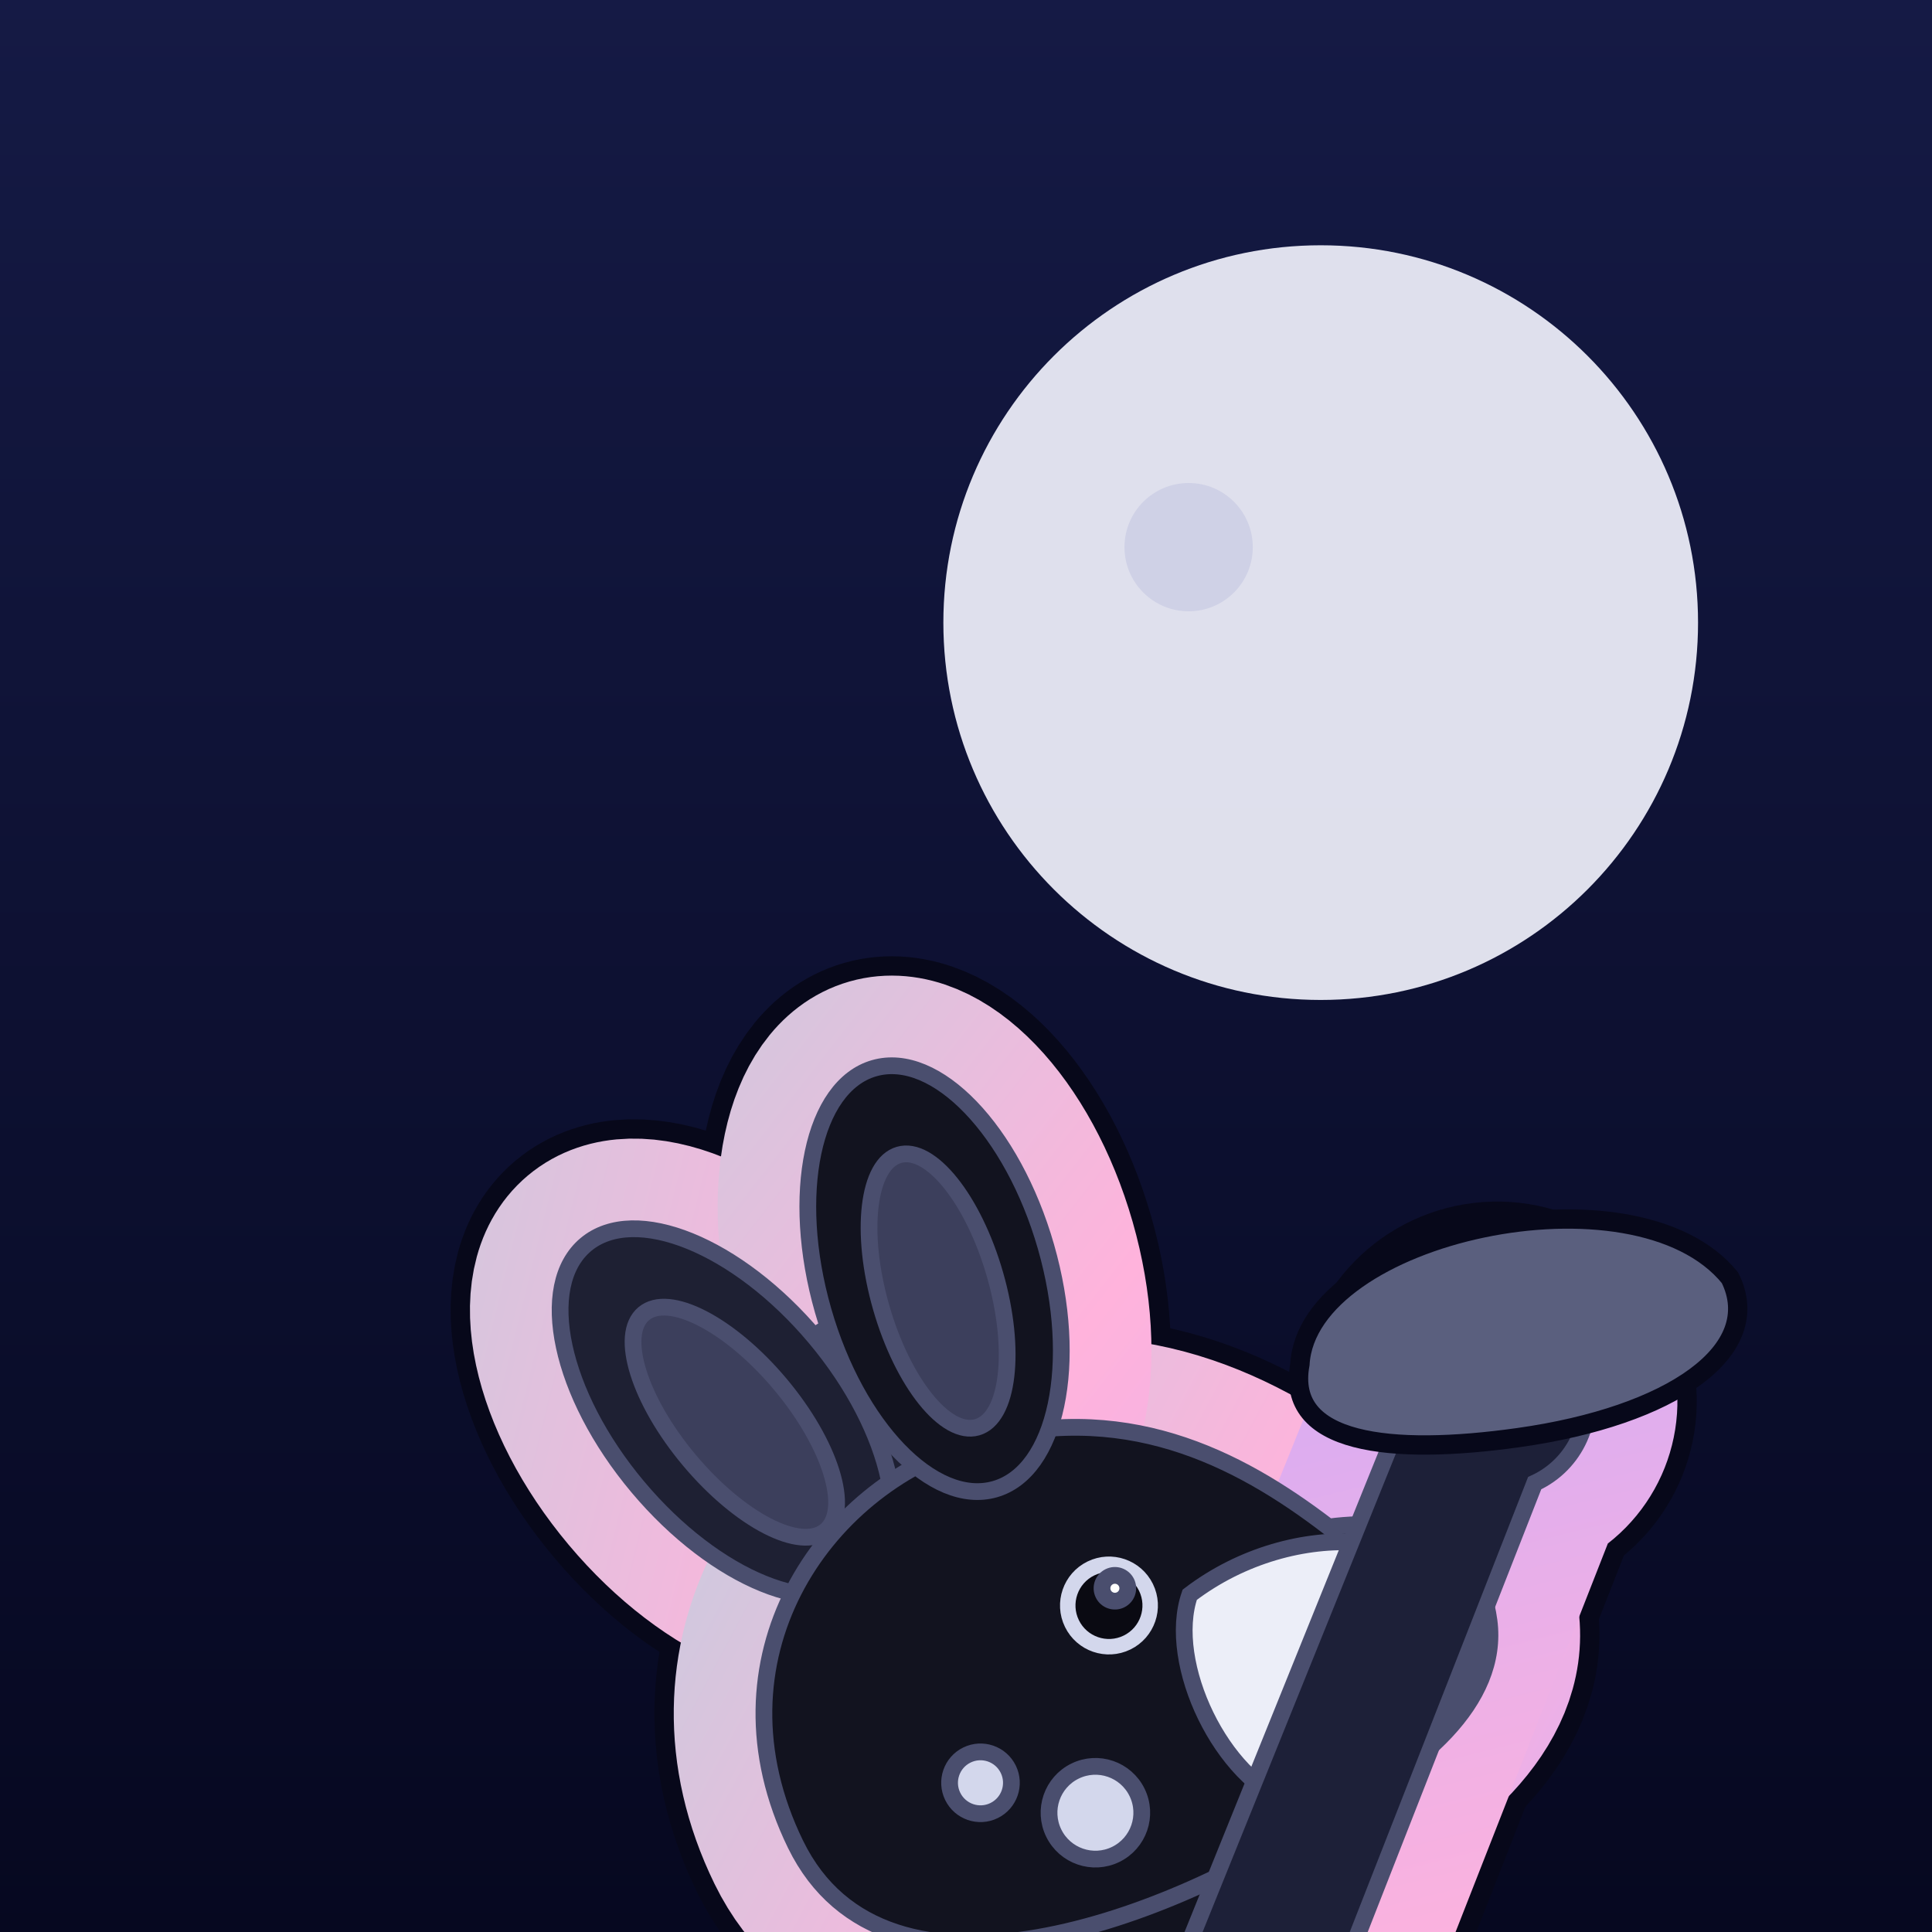
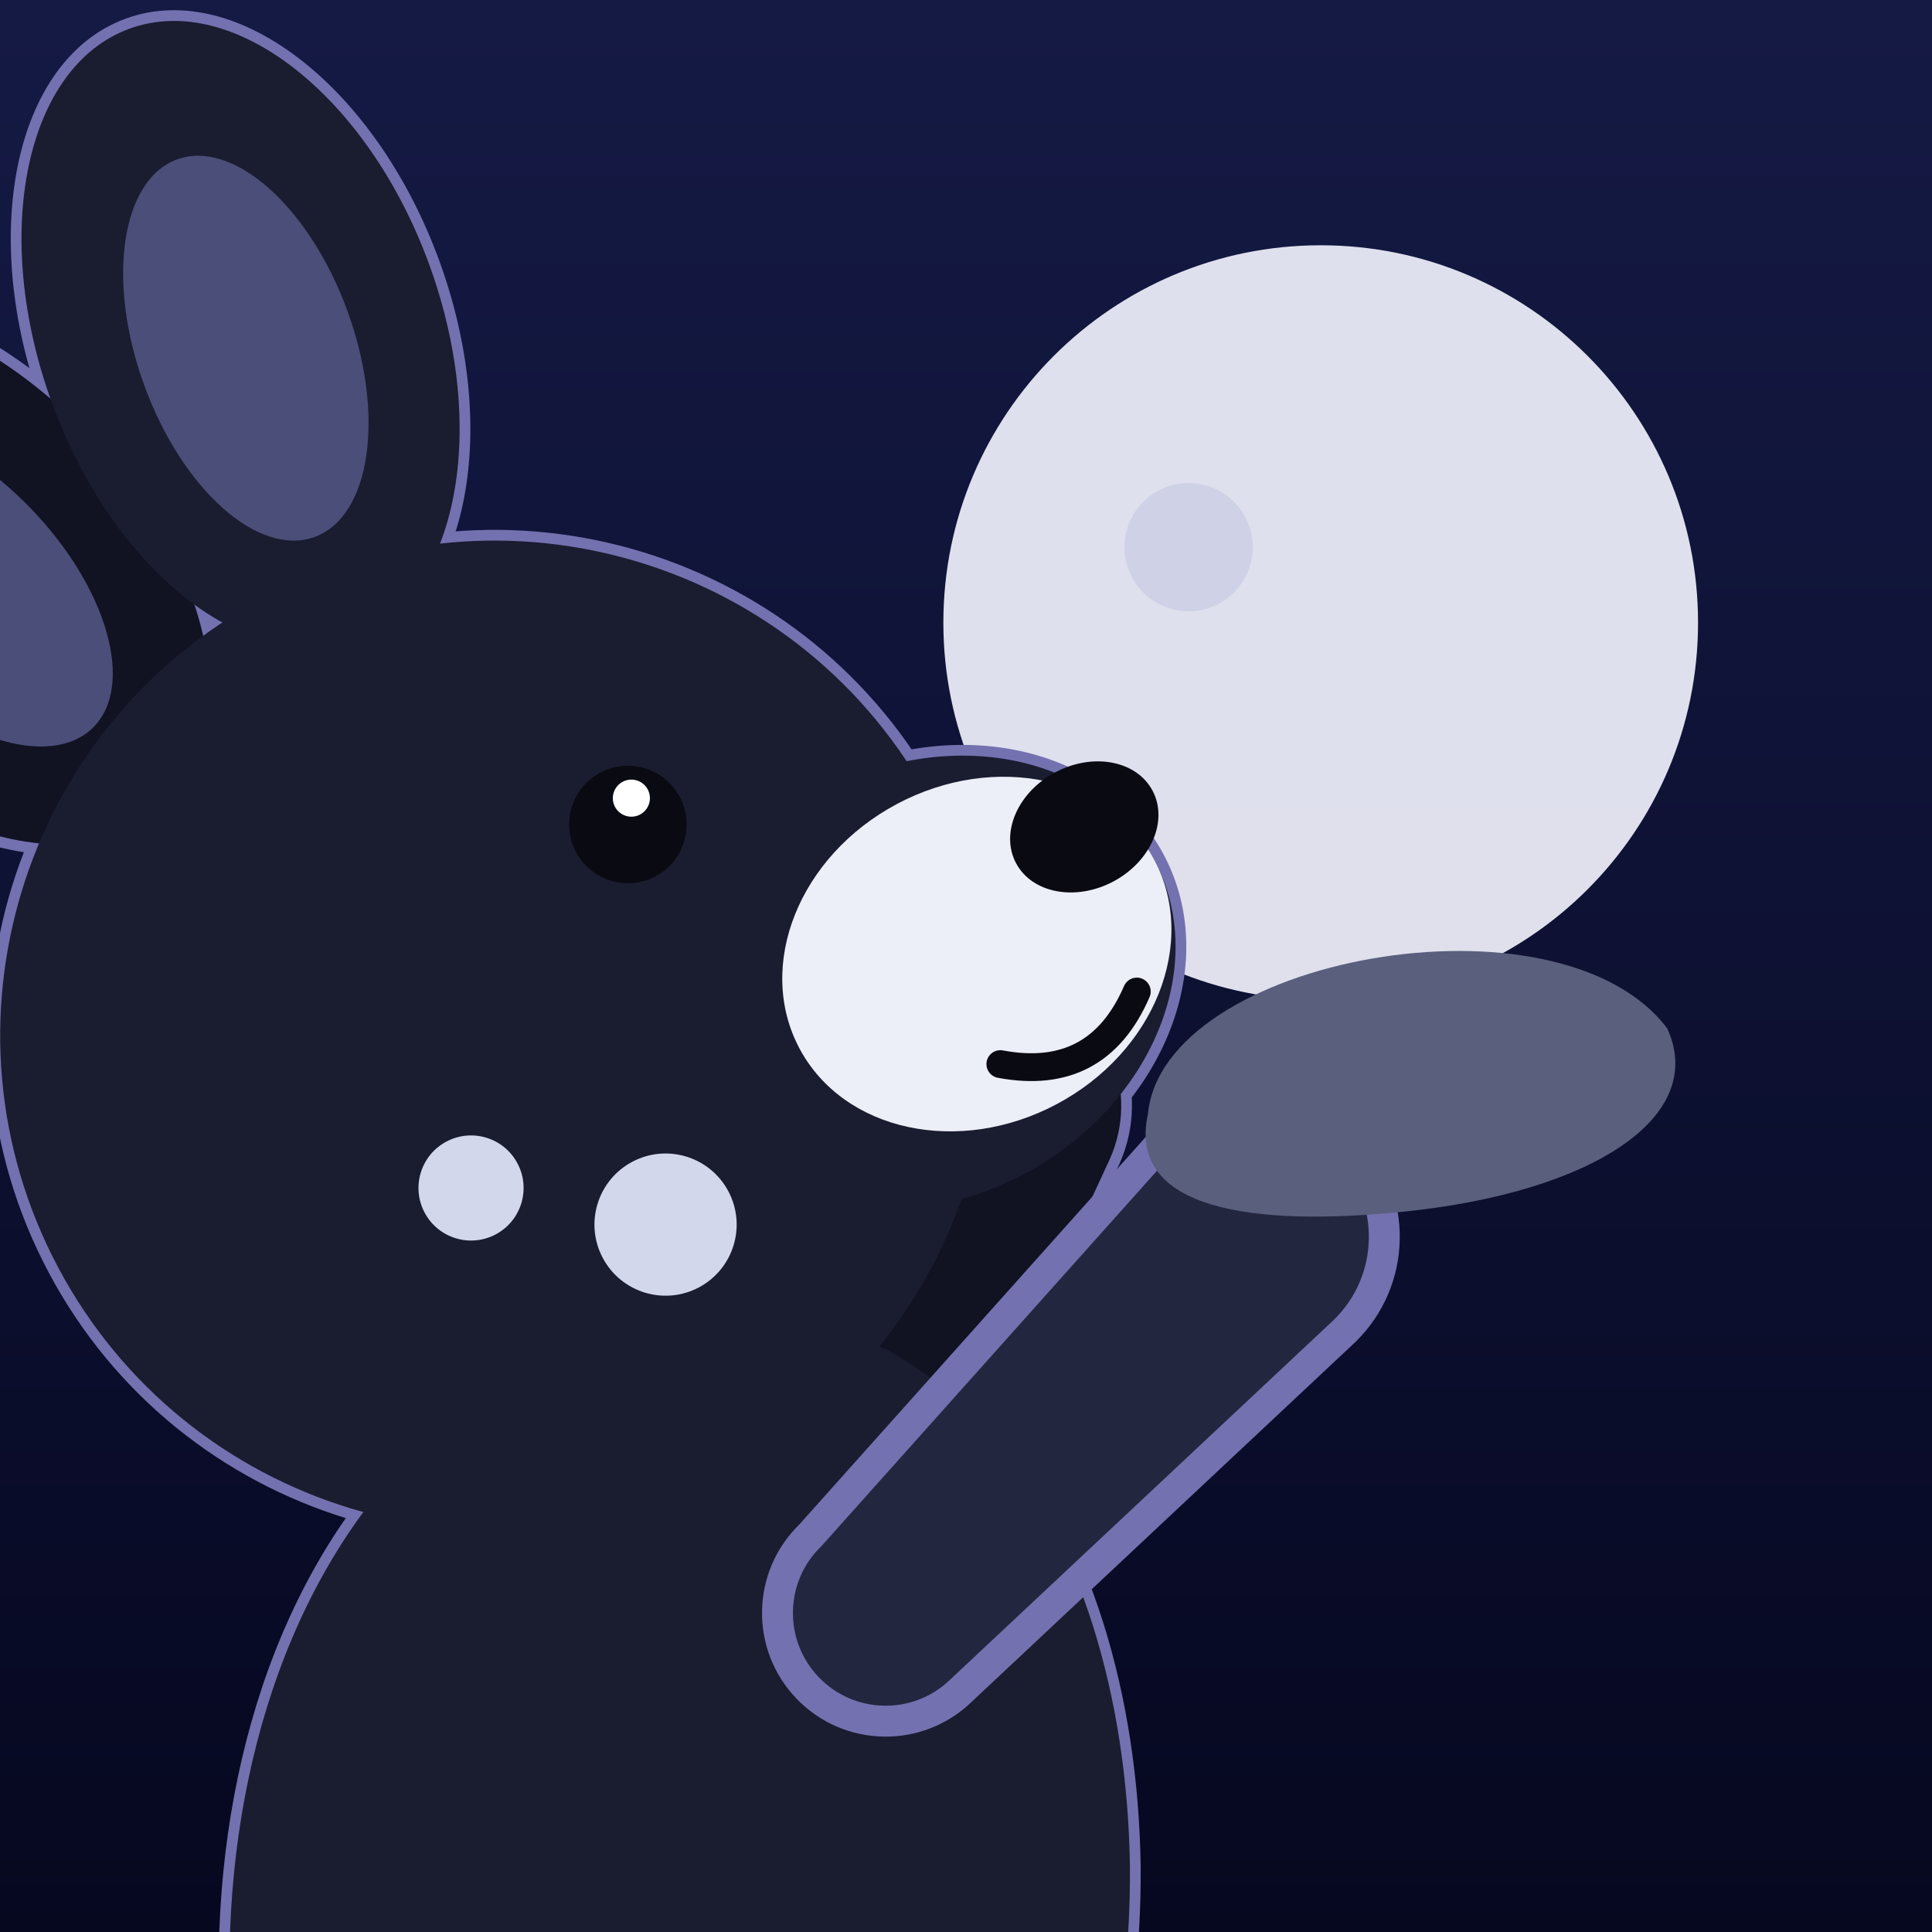
<svg xmlns="http://www.w3.org/2000/svg" viewBox="0 0 1024 1024" width="1024" height="1024" role="img" aria-label="App icon, Crimp">
  <defs>
    <clipPath id="ic-crimp-1024">
      <rect width="1024" height="1024" rx="0" />
    </clipPath>
    <linearGradient id="ib-crimp-1024" x1="0" y1="0" x2="0" y2="1">
      <stop offset="0" stop-color="#151A45" />
      <stop offset="1" stop-color="#060820" />
    </linearGradient>
  </defs>
  <g clip-path="url(#ic-crimp-1024)">
    <rect width="1024" height="1024" fill="url(#ib-crimp-1024)" />
    <circle cx="700" cy="330" r="200" fill="#E9EAF6" opacity=".95" />
    <circle cx="630" cy="290" r="34" fill="#CFD1E6" />
-     <svg x="0" y="0" width="1024" height="1024" viewBox="-90 -215 150 150" preserveAspectRatio="xMidYMid slice">
-       <defs>
-         <linearGradient id="r2" gradientUnits="userSpaceOnUse" x1="-80" y1="-180" x2="80" y2="40">
-           <stop offset="0" stop-color="#C2A8FF" />
-           <stop offset=".35" stop-color="#8FE6E0" />
-           <stop offset=".7" stop-color="#FFB3DC" />
-           <stop offset="1" stop-color="#C2A8FF" />
-         </linearGradient>
-       </defs>
-       <g fill="#07081A" stroke="#07081A" stroke-width="17" stroke-linejoin="round">
+     <svg x="0" y="0" width="1024" height="1024" viewBox="-44 -150 125 125" preserveAspectRatio="xMidYMid slice">
+       <g fill="#7471B0" stroke="#7471B0" stroke-width="1.389" stroke-linejoin="round">
        <g transform="translate(0 0)">
-           <g data-part="body" transform="translate(0 0) rotate(-8)">
-             <g data-part="tail" transform="translate(-14 -2) rotate(20)">
+           <g data-part="body" transform="translate(0 0) rotate(-6)">
+             <g data-part="tail" transform="translate(-18 -4) rotate(20)">
              <g>
-                 <path d="M4 -14 C-20 -12 -44 4 -62 26 C-67 32 -62 38 -55 33 C-38 20 -18 14 4 13Z" />
+                 <path d="M4 -16 C-18 -14 -40 0 -54 18 C-58 24 -53 30 -47 26 C-32 16 -16 12 4 12Z" />
              </g>
            </g>
-             <g data-part="thighFar" transform="translate(-2 -8) rotate(-40)">
-               <g data-part="shinFar" transform="translate(10 32) rotate(60)">
+             <g data-part="thighFar" transform="translate(-4 -12) rotate(-40)">
+               <g data-part="shinFar" transform="translate(12 28) rotate(60)">
                <g>
-                   <path d="M-5.5 0 L-4.5 40 A4.8 4.8 0 0 0 4.5 40 L5.5 0 A5.5 5.5 0 0 0 -5.5 0Z" />
+                   <path d="M-6 0 L-5 16 A5 5 0 0 0 5 16 L6 0 A6 6 0 0 0 -6 0Z" />
                </g>
-                 <g data-part="shoeFar" transform="translate(0 42) rotate(-40)">
+                 <g data-part="shoeFar" transform="translate(0 20) rotate(-40)">
                  <g>
-                     <path d="M-6 -8 C-10 -2 -9 8 -2 10 L24 10 C31 10 34 5 30 1 C25 -4 14 -4 8 -9 C3 -12 -3 -12 -6 -8Z" fill="#E4E6F2" />
+                     <g transform="scale(1.2)">
+                       <path d="M-6 -8 C-10 -2 -9 8 -2 10 L24 10 C31 10 34 5 30 1 C25 -4 14 -4 8 -9 C3 -12 -3 -12 -6 -8Z" fill="#E4E6F2" />
+                     </g>
                  </g>
                </g>
              </g>
              <g>
-                 <ellipse cx="4" cy="16" rx="15" ry="23" transform="rotate(-14 4 16)" />
+                 <ellipse cx="6" cy="12" rx="19" ry="22" transform="rotate(-20 6 12)" />
              </g>
            </g>
-             <g data-part="armFar" transform="translate(10 -58) rotate(-200)">
+             <g data-part="armFar" transform="translate(12 -46) rotate(-150)">
              <g>
-                 <path d="M-6 0 L-5.5 48 A7 7 0 1 0 6 50 L6 0 A6 6 0 0 0 -6 0Z" />
+                 <path d="M-7 0 L-7.5 34 A8.5 8.5 0 0 0 9.5 34 L7 0 A7 7 0 0 0 -7 0Z" />
              </g>
            </g>
            <g>
-               <path d="M-20 -6 C-27 -30 -20 -62 2 -72 C18 -76 26 -60 24 -40 C23 -20 18 -2 4 4 C-6 7 -16 3 -20 -6Z" />
+               <path d="M-24 0 C-32 -24 -24 -58 2 -64 C24 -68 34 -48 32 -26 C30 -6 20 6 2 8 C-12 9 -20 6 -24 0Z" />
            </g>
-             <g data-part="head" transform="translate(6 -66) rotate(-18)">
-               <g data-part="earFar" transform="translate(-6 -32) rotate(-14)">
+             <g data-part="head" transform="translate(8 -56) rotate(-22)">
+               <g data-part="earFar" transform="translate(-12 -54) rotate(-16)">
                <g>
-                   <ellipse cx="0" cy="-17" rx="9" ry="17" />
+                   <ellipse cx="0" cy="-20" rx="13" ry="21" />
                </g>
              </g>
              <g>
-                 <path d="M-20 -16 C-20 -32 -6 -40 6 -38 C18 -36 24 -28 28 -20 C34 -18 38 -14 36 -8 C34 -2 26 0 18 0 C4 2 -20 0 -20 -16Z" />
+                 <circle cx="0" cy="-30" r="32" />
+                 <ellipse cx="26" cy="-20" rx="17" ry="14" />
              </g>
-               <g data-part="earNear" transform="translate(6 -34) rotate(10)">
+               <g data-part="earNear" transform="translate(4 -58) rotate(8)">
                <g>
-                   <ellipse cx="0" cy="-17" rx="9" ry="17" />
+                   <ellipse cx="0" cy="-20" rx="13" ry="21" />
                </g>
              </g>
            </g>
-             <g data-part="thighNear" transform="translate(2 -6) rotate(20)">
-               <g data-part="shinNear" transform="translate(10 32) rotate(10)">
+             <g data-part="thighNear" transform="translate(2 -10) rotate(20)">
+               <g data-part="shinNear" transform="translate(12 28) rotate(10)">
                <g>
-                   <path d="M-5.5 0 L-4.5 40 A4.8 4.8 0 0 0 4.5 40 L5.5 0 A5.5 5.5 0 0 0 -5.5 0Z" />
+                   <path d="M-6 0 L-5 16 A5 5 0 0 0 5 16 L6 0 A6 6 0 0 0 -6 0Z" />
                </g>
-                 <g data-part="shoeNear" transform="translate(0 42) rotate(-10)">
+                 <g data-part="shoeNear" transform="translate(0 20) rotate(-10)">
                  <g>
-                     <path d="M-6 -8 C-10 -2 -9 8 -2 10 L24 10 C31 10 34 5 30 1 C25 -4 14 -4 8 -9 C3 -12 -3 -12 -6 -8Z" fill="#E4E6F2" />
+                     <g transform="scale(1.2)">
+                       <path d="M-6 -8 C-10 -2 -9 8 -2 10 L24 10 C31 10 34 5 30 1 C25 -4 14 -4 8 -9 C3 -12 -3 -12 -6 -8Z" fill="#E4E6F2" />
+                     </g>
                  </g>
                </g>
              </g>
              <g>
-                 <ellipse cx="4" cy="16" rx="15" ry="23" transform="rotate(-14 4 16)" />
+                 <ellipse cx="6" cy="12" rx="19" ry="22" transform="rotate(-20 6 12)" />
              </g>
            </g>
-             <g data-part="armNear" transform="translate(14 -56) rotate(-150)">
+             <g data-part="armNear" transform="translate(18 -44) rotate(-128)">
              <g>
-                 <path d="M-6 0 L-5.5 48 A7 7 0 1 0 6 50 L6 0 A6 6 0 0 0 -6 0Z" />
-               </g>
-             </g>
-           </g>
-         </g>
-       </g>
-       <g fill="url(#r2)" stroke="url(#r2)" stroke-width="14" stroke-linejoin="round">
-         <g transform="translate(0 0)">
-           <g data-part="body" transform="translate(0 0) rotate(-8)">
-             <g data-part="tail" transform="translate(-14 -2) rotate(20)">
-               <g>
-                 <path d="M4 -14 C-20 -12 -44 4 -62 26 C-67 32 -62 38 -55 33 C-38 20 -18 14 4 13Z" />
-               </g>
-             </g>
-             <g data-part="thighFar" transform="translate(-2 -8) rotate(-40)">
-               <g data-part="shinFar" transform="translate(10 32) rotate(60)">
-                 <g>
-                   <path d="M-5.5 0 L-4.5 40 A4.8 4.8 0 0 0 4.5 40 L5.5 0 A5.5 5.5 0 0 0 -5.5 0Z" />
-                 </g>
-                 <g data-part="shoeFar" transform="translate(0 42) rotate(-40)">
-                   <g>
-                     <path d="M-6 -8 C-10 -2 -9 8 -2 10 L24 10 C31 10 34 5 30 1 C25 -4 14 -4 8 -9 C3 -12 -3 -12 -6 -8Z" fill="#E4E6F2" />
-                   </g>
-                 </g>
-               </g>
-               <g>
-                 <ellipse cx="4" cy="16" rx="15" ry="23" transform="rotate(-14 4 16)" />
-               </g>
-             </g>
-             <g data-part="armFar" transform="translate(10 -58) rotate(-200)">
-               <g>
-                 <path d="M-6 0 L-5.5 48 A7 7 0 1 0 6 50 L6 0 A6 6 0 0 0 -6 0Z" />
-               </g>
-             </g>
-             <g>
-               <path d="M-20 -6 C-27 -30 -20 -62 2 -72 C18 -76 26 -60 24 -40 C23 -20 18 -2 4 4 C-6 7 -16 3 -20 -6Z" />
-             </g>
-             <g data-part="head" transform="translate(6 -66) rotate(-18)">
-               <g data-part="earFar" transform="translate(-6 -32) rotate(-14)">
-                 <g>
-                   <ellipse cx="0" cy="-17" rx="9" ry="17" />
-                 </g>
-               </g>
-               <g>
-                 <path d="M-20 -16 C-20 -32 -6 -40 6 -38 C18 -36 24 -28 28 -20 C34 -18 38 -14 36 -8 C34 -2 26 0 18 0 C4 2 -20 0 -20 -16Z" />
-               </g>
-               <g data-part="earNear" transform="translate(6 -34) rotate(10)">
-                 <g>
-                   <ellipse cx="0" cy="-17" rx="9" ry="17" />
-                 </g>
-               </g>
-             </g>
-             <g data-part="thighNear" transform="translate(2 -6) rotate(20)">
-               <g data-part="shinNear" transform="translate(10 32) rotate(10)">
-                 <g>
-                   <path d="M-5.5 0 L-4.5 40 A4.8 4.8 0 0 0 4.5 40 L5.5 0 A5.5 5.5 0 0 0 -5.5 0Z" />
-                 </g>
-                 <g data-part="shoeNear" transform="translate(0 42) rotate(-10)">
-                   <g>
-                     <path d="M-6 -8 C-10 -2 -9 8 -2 10 L24 10 C31 10 34 5 30 1 C25 -4 14 -4 8 -9 C3 -12 -3 -12 -6 -8Z" fill="#E4E6F2" />
-                   </g>
-                 </g>
-               </g>
-               <g>
-                 <ellipse cx="4" cy="16" rx="15" ry="23" transform="rotate(-14 4 16)" />
-               </g>
-             </g>
-             <g data-part="armNear" transform="translate(14 -56) rotate(-150)">
-               <g>
-                 <path d="M-6 0 L-5.5 48 A7 7 0 1 0 6 50 L6 0 A6 6 0 0 0 -6 0Z" />
+                 <path d="M-7 0 L-7.5 34 A8.5 8.5 0 0 0 9.5 34 L7 0 A7 7 0 0 0 -7 0Z" />
              </g>
            </g>
          </g>
        </g>
      </g>
      <g transform="translate(0 0)">
-         <g data-part="body" transform="translate(0 0) rotate(-8)">
-           <g data-part="tail" transform="translate(-14 -2) rotate(20)">
-             <g fill="#12131F" stroke="#4A4E6E" stroke-width="1.3">
-               <path d="M4 -14 C-20 -12 -44 4 -62 26 C-67 32 -62 38 -55 33 C-38 20 -18 14 4 13Z" />
+         <g data-part="body" transform="translate(0 0) rotate(-6)">
+           <g data-part="tail" transform="translate(-18 -4) rotate(20)">
+             <g fill="#1A1C30">
+               <path d="M4 -16 C-18 -14 -40 0 -54 18 C-58 24 -53 30 -47 26 C-32 16 -16 12 4 12Z" />
            </g>
          </g>
-           <g data-part="thighFar" transform="translate(-2 -8) rotate(-40)">
-             <g data-part="shinFar" transform="translate(10 32) rotate(60)">
-               <g fill="#1E2033" stroke="#4A4E6E" stroke-width="1.3">
-                 <path d="M-5.5 0 L-4.5 40 A4.8 4.8 0 0 0 4.5 40 L5.5 0 A5.5 5.5 0 0 0 -5.5 0Z" />
+           <g data-part="thighFar" transform="translate(-4 -12) rotate(-40)">
+             <g data-part="shinFar" transform="translate(12 28) rotate(60)">
+               <g fill="#111222">
+                 <path d="M-6 0 L-5 16 A5 5 0 0 0 5 16 L6 0 A6 6 0 0 0 -6 0Z" />
              </g>
-               <g data-part="shoeFar" transform="translate(0 42) rotate(-40)">
-                 <g fill="#12131F" stroke="#4A4E6E" stroke-width="1.3">
-                   <path d="M-6 -8 C-10 -2 -9 8 -2 10 L24 10 C31 10 34 5 30 1 C25 -4 14 -4 8 -9 C3 -12 -3 -12 -6 -8Z" fill="#E4E6F2" />
-                   <g data-detail="">
-                     <path d="M-7 4 C-7 9 -4 10.5 -1 10.5 L25 10.5 C30 10.5 33 7 32 3" fill="none" stroke="#1A1C2C" stroke-width="3.4" stroke-linecap="round" />
-                     <path d="M4 -8 L10 4" stroke="#A99CF0" stroke-width="3.2" stroke-linecap="round" />
+               <g data-part="shoeFar" transform="translate(0 20) rotate(-40)">
+                 <g fill="#1A1C30">
+                   <g transform="scale(1.2)">
+                     <path d="M-6 -8 C-10 -2 -9 8 -2 10 L24 10 C31 10 34 5 30 1 C25 -4 14 -4 8 -9 C3 -12 -3 -12 -6 -8Z" fill="#E4E6F2" />
+                     <g data-detail="">
+                       <path d="M-7 4 C-7 9 -4 10.5 -1 10.5 L25 10.5 C30 10.5 33 7 32 3" fill="none" stroke="#2A2D45" stroke-width="3.4" stroke-linecap="round" />
+                       <path d="M4 -8 L10 4" stroke="#A99CF0" stroke-width="3.2" stroke-linecap="round" />
+                     </g>
                  </g>
                </g>
              </g>
            </g>
-             <g fill="#1E2033" stroke="#4A4E6E" stroke-width="1.3">
-               <ellipse cx="4" cy="16" rx="15" ry="23" transform="rotate(-14 4 16)" />
+             <g fill="#111222">
+               <ellipse cx="6" cy="12" rx="19" ry="22" transform="rotate(-20 6 12)" />
            </g>
          </g>
-           <g data-part="armFar" transform="translate(10 -58) rotate(-200)">
-             <g fill="#1E2033" stroke="#4A4E6E" stroke-width="1.3">
-               <path d="M-6 0 L-5.5 48 A7 7 0 1 0 6 50 L6 0 A6 6 0 0 0 -6 0Z" />
+           <g data-part="armFar" transform="translate(12 -46) rotate(-150)">
+             <g fill="#111222">
+               <path d="M-7 0 L-7.5 34 A8.5 8.5 0 0 0 9.5 34 L7 0 A7 7 0 0 0 -7 0Z" />
            </g>
          </g>
-           <g fill="#12131F" stroke="#4A4E6E" stroke-width="1.3">
-             <path d="M-20 -6 C-27 -30 -20 -62 2 -72 C18 -76 26 -60 24 -40 C23 -20 18 -2 4 4 C-6 7 -16 3 -20 -6Z" />
+           <g fill="#1A1C30">
+             <path d="M-24 0 C-32 -24 -24 -58 2 -64 C24 -68 34 -48 32 -26 C30 -6 20 6 2 8 C-12 9 -20 6 -24 0Z" />
          </g>
-           <g data-part="head" transform="translate(6 -66) rotate(-18)">
-             <g data-part="earFar" transform="translate(-6 -32) rotate(-14)">
-               <g fill="#1E2033" stroke="#4A4E6E" stroke-width="1.3">
-                 <ellipse cx="0" cy="-17" rx="9" ry="17" />
+           <g data-part="head" transform="translate(8 -56) rotate(-22)">
+             <g data-part="earFar" transform="translate(-12 -54) rotate(-16)">
+               <g fill="#111222">
+                 <ellipse cx="0" cy="-20" rx="13" ry="21" />
                <g data-detail="">
-                   <ellipse cx="0" cy="-16" rx="4.6" ry="11" fill="#3C3F5C" />
+                   <ellipse cx="0" cy="-19" rx="7" ry="13" fill="#4A4E78" />
                </g>
              </g>
            </g>
-             <g fill="#12131F" stroke="#4A4E6E" stroke-width="1.3">
-               <path d="M-20 -16 C-20 -32 -6 -40 6 -38 C18 -36 24 -28 28 -20 C34 -18 38 -14 36 -8 C34 -2 26 0 18 0 C4 2 -20 0 -20 -16Z" />
+             <g fill="#1A1C30">
+               <circle cx="0" cy="-30" r="32" />
+               <ellipse cx="26" cy="-20" rx="17" ry="14" />
              <g data-detail="">
-                 <path d="M16 -20 C26 -22 36 -16 35 -9 C34 -2 24 -1 16 -2 C12 -6 12 -16 16 -20Z" fill="#ECEEF8" />
-                 <ellipse cx="33" cy="-13" rx="4" ry="3.2" fill="#0A0A12" />
-                 <path d="M23 -6 Q27 -3 31 -5" fill="none" stroke="#0A0A12" stroke-width="1.6" stroke-linecap="round" />
-                 <circle cx="10" cy="-22" r="3.2" fill="#0A0A12" stroke="#D3D7EC" stroke-width="1.2" />
-                 <circle cx="11" cy="-23" r="1" fill="#fff" />
-                 <circle cx="2" cy="-8" r="3.6" fill="#D3D7EC" />
-                 <circle cx="-5" cy="-14" r="2.4" fill="#D3D7EC" />
+                 <ellipse cx="30" cy="-20" rx="13" ry="11" fill="#ECEEF8" />
+                 <ellipse cx="40" cy="-24" rx="5" ry="4" fill="#0A0A12" />
+                 <path d="M28 -13 Q33 -9 38 -13" fill="none" stroke="#0A0A12" stroke-width="1.8" stroke-linecap="round" />
+                 <circle data-eye="" cx="14" cy="-38" r="3.8" fill="#0A0A12" />
+                 <circle data-glint="" cx="15" cy="-39.4" r="1.2" fill="#fff" />
+                 <circle cx="4" cy="-14" r="4.6" fill="#D3D7EC" />
+                 <circle cx="-6" cy="-22" r="3.4" fill="#D3D7EC" />
              </g>
            </g>
-             <g data-part="earNear" transform="translate(6 -34) rotate(10)">
-               <g fill="#12131F" stroke="#4A4E6E" stroke-width="1.3">
-                 <ellipse cx="0" cy="-17" rx="9" ry="17" />
+             <g data-part="earNear" transform="translate(4 -58) rotate(8)">
+               <g fill="#1A1C30">
+                 <ellipse cx="0" cy="-20" rx="13" ry="21" />
                <g data-detail="">
-                   <ellipse cx="0" cy="-16" rx="4.6" ry="11" fill="#3C3F5C" />
+                   <ellipse cx="0" cy="-19" rx="7" ry="13" fill="#4A4E78" />
                </g>
              </g>
            </g>
          </g>
-           <g data-part="thighNear" transform="translate(2 -6) rotate(20)">
-             <g data-part="shinNear" transform="translate(10 32) rotate(10)">
-               <g fill="#12131F" stroke="#4A4E6E" stroke-width="1.3">
-                 <path d="M-5.5 0 L-4.5 40 A4.8 4.8 0 0 0 4.5 40 L5.5 0 A5.5 5.5 0 0 0 -5.5 0Z" />
+           <g data-part="thighNear" transform="translate(2 -10) rotate(20)">
+             <g data-part="shinNear" transform="translate(12 28) rotate(10)">
+               <g fill="#1A1C30">
+                 <path d="M-6 0 L-5 16 A5 5 0 0 0 5 16 L6 0 A6 6 0 0 0 -6 0Z" />
              </g>
-               <g data-part="shoeNear" transform="translate(0 42) rotate(-10)">
-                 <g fill="#12131F" stroke="#4A4E6E" stroke-width="1.3">
-                   <path d="M-6 -8 C-10 -2 -9 8 -2 10 L24 10 C31 10 34 5 30 1 C25 -4 14 -4 8 -9 C3 -12 -3 -12 -6 -8Z" fill="#E4E6F2" />
-                   <g data-detail="">
-                     <path d="M-7 4 C-7 9 -4 10.5 -1 10.5 L25 10.5 C30 10.5 33 7 32 3" fill="none" stroke="#1A1C2C" stroke-width="3.4" stroke-linecap="round" />
-                     <path d="M4 -8 L10 4" stroke="#A99CF0" stroke-width="3.2" stroke-linecap="round" />
+               <g data-part="shoeNear" transform="translate(0 20) rotate(-10)">
+                 <g fill="#1A1C30">
+                   <g transform="scale(1.2)">
+                     <path d="M-6 -8 C-10 -2 -9 8 -2 10 L24 10 C31 10 34 5 30 1 C25 -4 14 -4 8 -9 C3 -12 -3 -12 -6 -8Z" fill="#E4E6F2" />
+                     <g data-detail="">
+                       <path d="M-7 4 C-7 9 -4 10.5 -1 10.5 L25 10.5 C30 10.5 33 7 32 3" fill="none" stroke="#2A2D45" stroke-width="3.4" stroke-linecap="round" />
+                       <path d="M4 -8 L10 4" stroke="#A99CF0" stroke-width="3.2" stroke-linecap="round" />
+                     </g>
                  </g>
                </g>
              </g>
            </g>
-             <g fill="#12131F" stroke="#4A4E6E" stroke-width="1.3">
-               <ellipse cx="4" cy="16" rx="15" ry="23" transform="rotate(-14 4 16)" />
+             <g fill="#1A1C30">
+               <ellipse cx="6" cy="12" rx="19" ry="22" transform="rotate(-20 6 12)" />
            </g>
          </g>
-           <g data-part="armNear" transform="translate(14 -56) rotate(-150)">
-             <g fill="#1D2038" stroke="#4A4E6E" stroke-width="1.3">
-               <path d="M-6 0 L-5.5 48 A7 7 0 1 0 6 50 L6 0 A6 6 0 0 0 -6 0Z" />
+           <g data-part="armNear" transform="translate(18 -44) rotate(-128)">
+             <g fill="#23263F" stroke="#7471B0" stroke-width="2">
+               <path d="M-7 0 L-7.5 34 A8.5 8.5 0 0 0 9.5 34 L7 0 A7 7 0 0 0 -7 0Z" />
            </g>
-             <g transform="translate(0 56) rotate(150)">
-               <path d="M-16 -2 C-14 -12 12 -14 18 -4 C20 2 12 6 0 6 C-10 6 -18 4 -16 -2Z" fill="#5A5F7E" stroke="#07081A" stroke-width="1.5" />
+             <g transform="translate(0 46) rotate(128)">
+               <path d="M-16 -2 C-14 -12 12 -14 18 -4 C20 2 12 6 0 6 C-10 6 -18 4 -16 -2Z" fill="#5A5F7E" />
            </g>
          </g>
        </g>
      </g>
    </svg>
  </g>
</svg>
